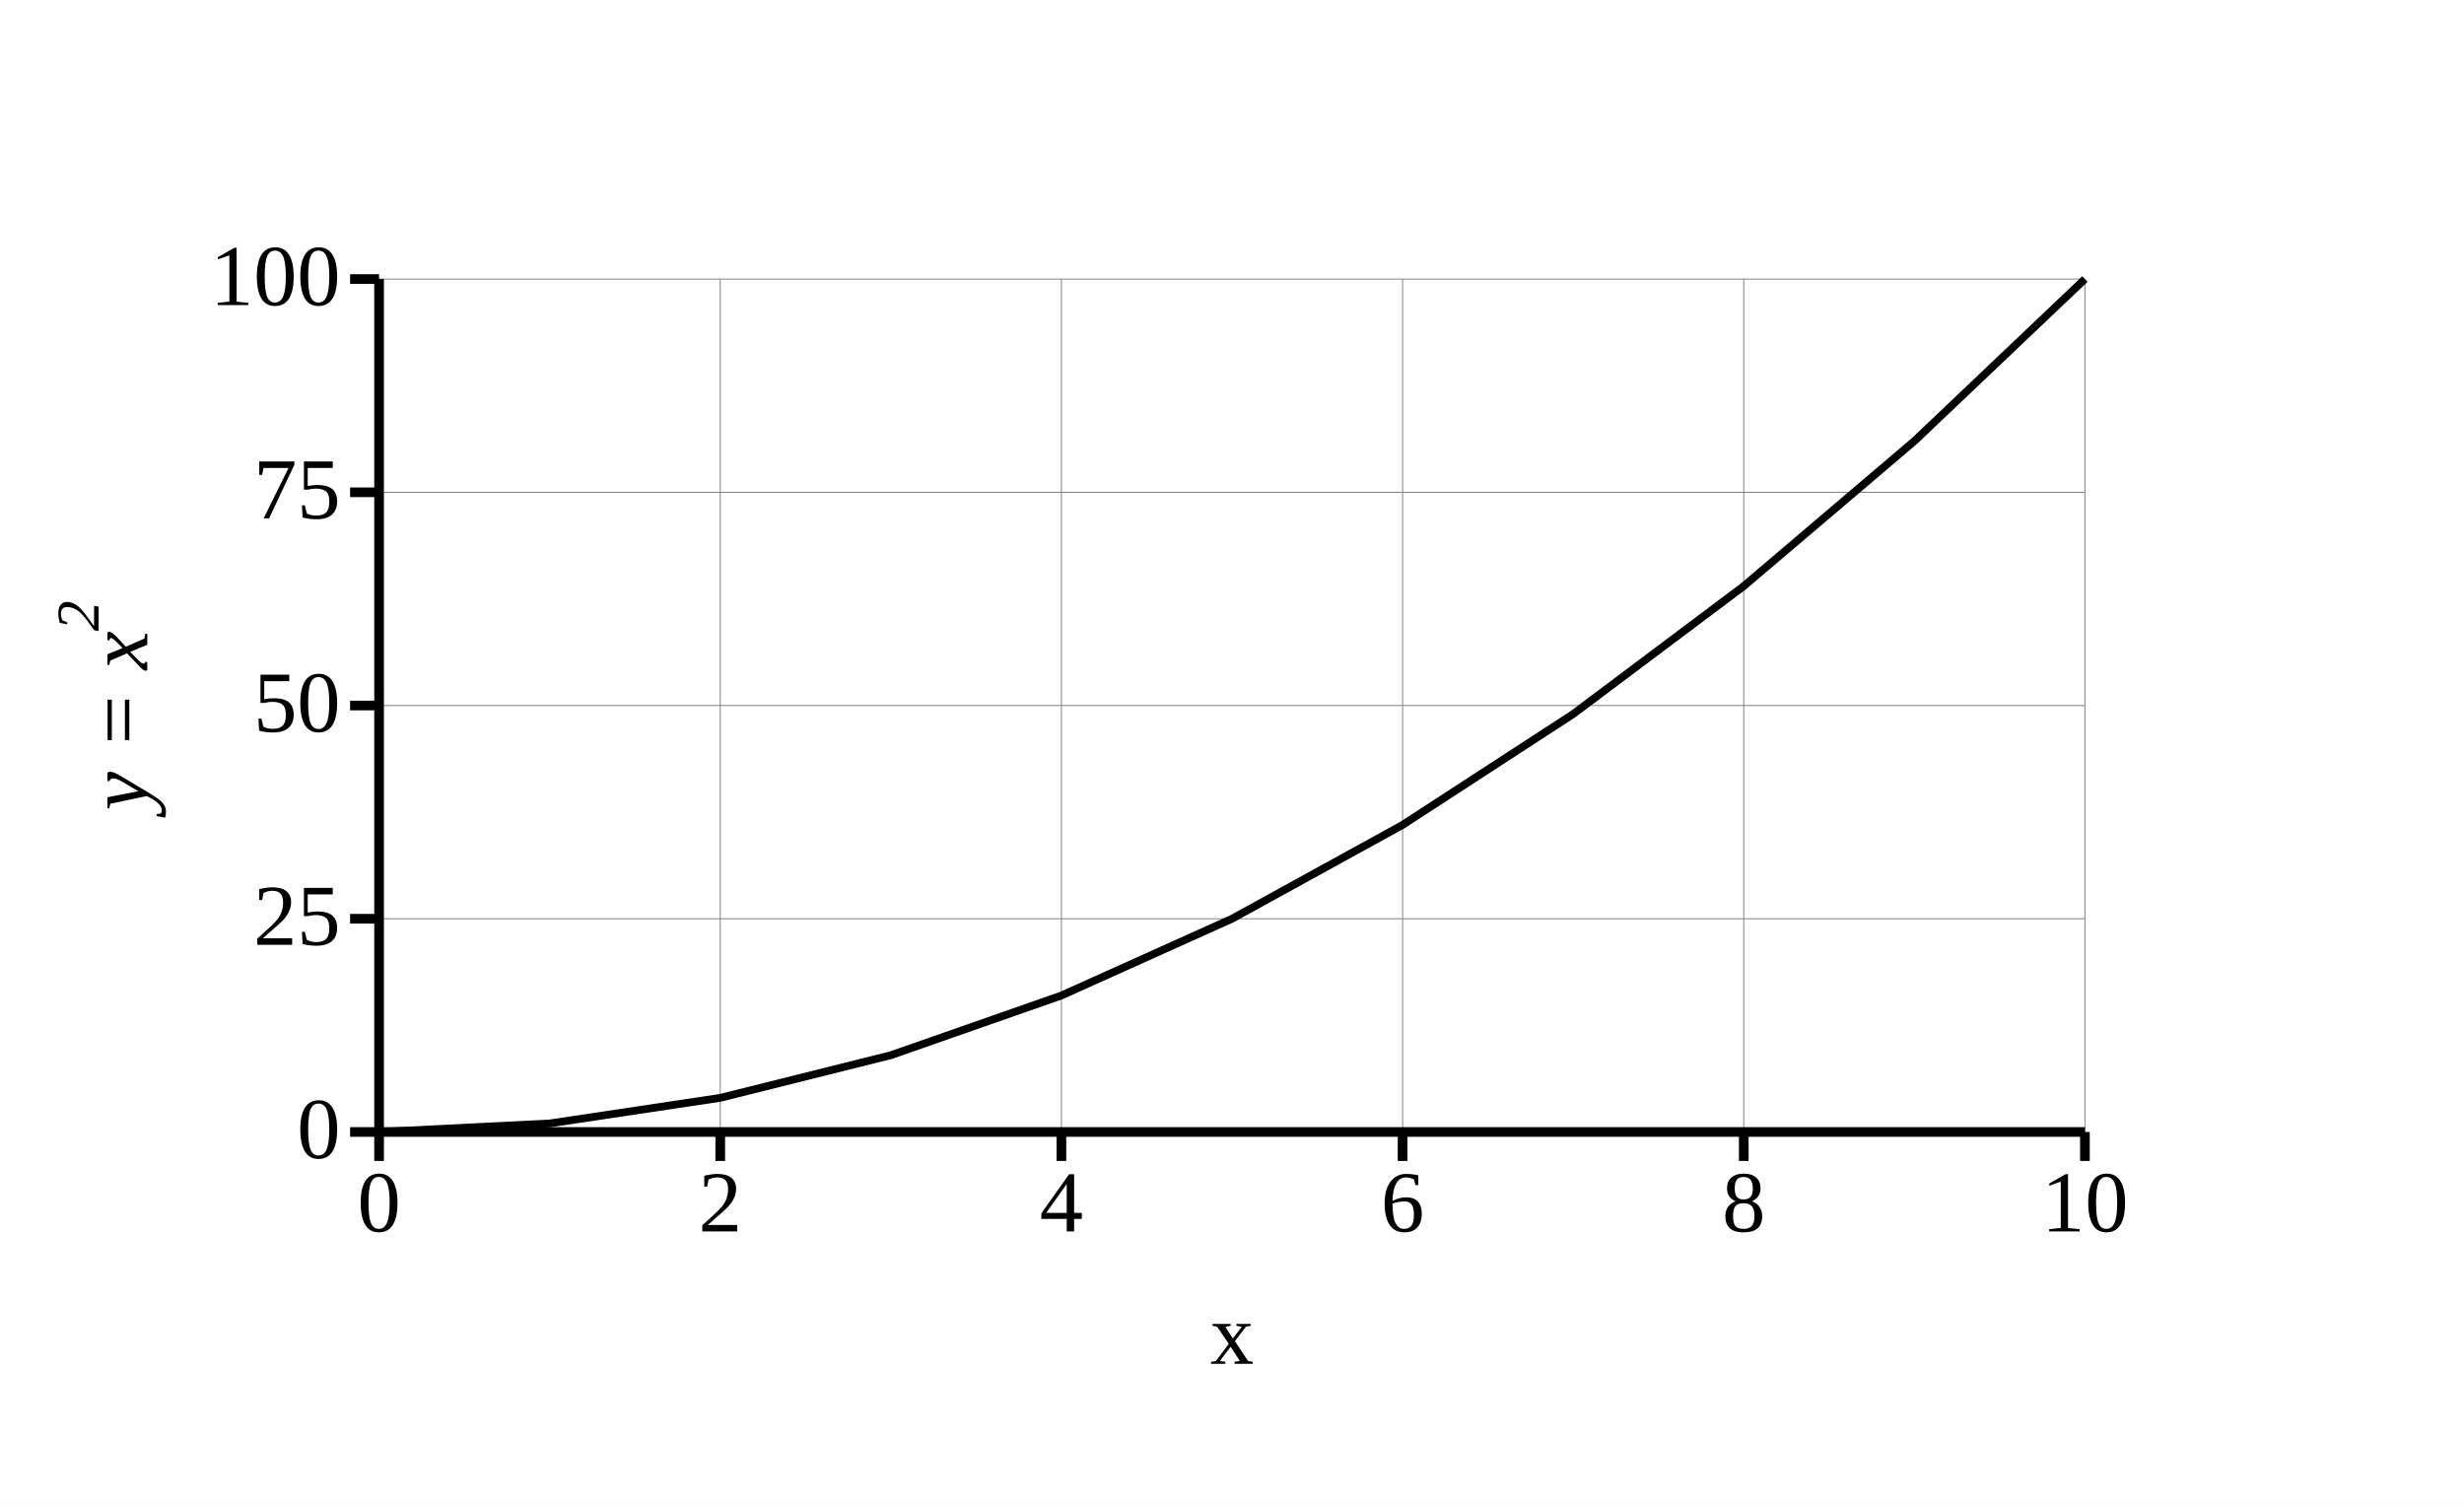
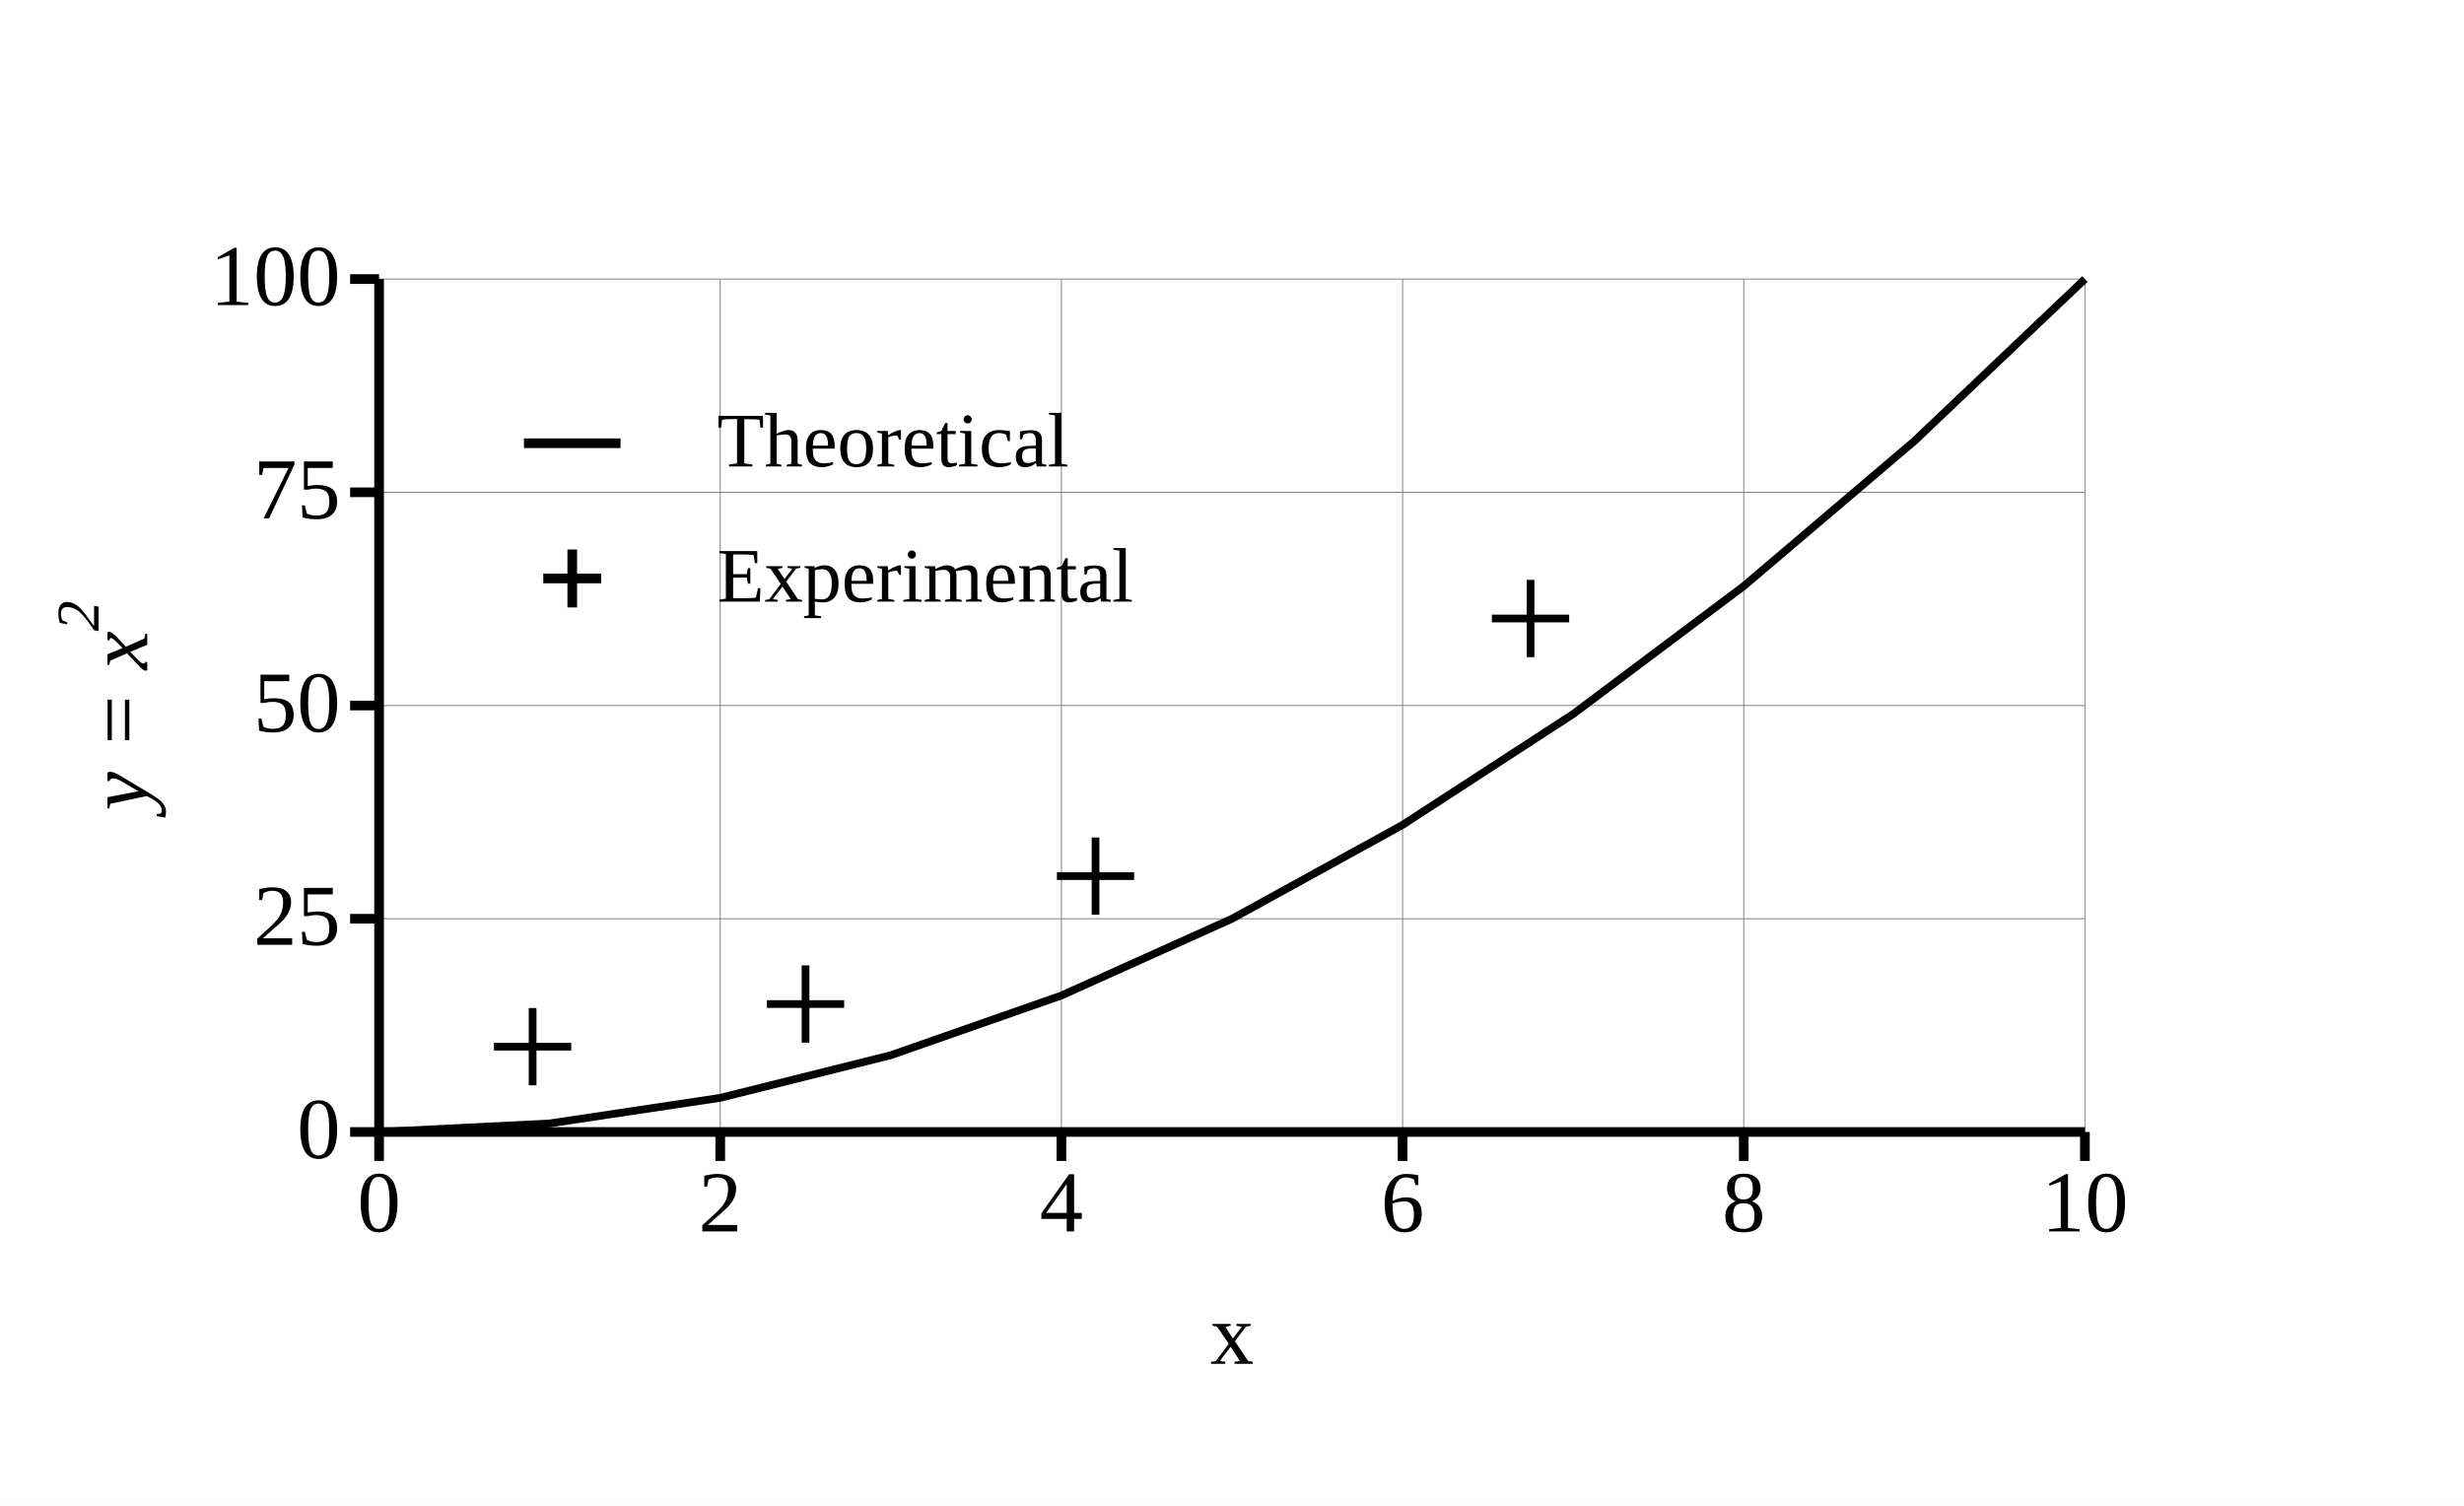
<svg xmlns="http://www.w3.org/2000/svg" width="255.118pt" height="155.906pt" viewBox="0 -155.906 255.118 155.906">
  <rect x="0" y="-155.906" width="255.118" height="155.906" fill="#ffffff" />
  <g transform="scale(1, -1)">
    <path d="M 39.249 38.704 L 215.869 38.704 " fill="none" stroke-width="0.1" stroke="#808080" />
    <path d="M 39.249 38.704 L 39.249 127.014 " fill="none" stroke-width="0.1" stroke="#808080" />
    <path d="M 74.573 38.704 L 74.573 127.014 " fill="none" stroke-width="0.1" stroke="#808080" />
    <path d="M 109.897 38.704 L 109.897 127.014 " fill="none" stroke-width="0.1" stroke="#808080" />
    <path d="M 145.221 38.704 L 145.221 127.014 " fill="none" stroke-width="0.1" stroke="#808080" />
    <path d="M 180.545 38.704 L 180.545 127.014 " fill="none" stroke-width="0.1" stroke="#808080" />
    <path d="M 215.869 38.704 L 215.869 127.014 " fill="none" stroke-width="0.1" stroke="#808080" />
    <path d="M 39.249 38.704 L 39.249 127.014 " fill="none" stroke-width="0.1" stroke="#808080" />
    <path d="M 39.249 38.704 L 215.869 38.704 " fill="none" stroke-width="0.1" stroke="#808080" />
    <path d="M 39.249 60.781 L 215.869 60.781 " fill="none" stroke-width="0.1" stroke="#808080" />
    <path d="M 39.249 82.859 L 215.869 82.859 " fill="none" stroke-width="0.1" stroke="#808080" />
    <path d="M 39.249 104.936 L 215.869 104.936 " fill="none" stroke-width="0.1" stroke="#808080" />
    <path d="M 39.249 127.014 L 215.869 127.014 " fill="none" stroke-width="0.1" stroke="#808080" />
    <path d="M 39.249 38.704 L 56.911 39.587 L 74.573 42.236 L 92.235 46.652 L 109.897 52.833 L 127.559 60.781 L 145.221 70.496 L 162.883 81.976 L 180.545 95.222 L 198.207 110.235 L 215.869 127.014 " fill="none" stroke-width="0.8" stroke="#000000" />
+     <polyline points="51.145,47.535 59.145,47.535 " fill="none" stroke="#000000" stroke-width="0.8" />
+     <polyline points="55.145,43.535 55.145,51.535 " fill="none" stroke="#000000" stroke-width="0.8" />
+     <polyline points="79.404,51.95 87.404,51.95 " fill="none" stroke="#000000" stroke-width="0.8" />
+     <polyline points="83.404,47.95 83.404,55.95 " fill="none" stroke="#000000" stroke-width="0.8" />
+     <polyline points="109.429,65.197 117.429,65.197 " fill="none" stroke="#000000" stroke-width="0.8" />
+     <polyline points="113.429,61.197 113.429,69.197 " fill="none" stroke="#000000" stroke-width="0.8" />
+     <polyline points="154.468,91.867 162.468,91.867 " fill="none" stroke="#000000" stroke-width="0.8" />
+     <polyline points="158.468,87.867 158.468,95.867 " fill="none" stroke="#000000" stroke-width="0.8" />
    <path d="M 39.249 38.704 L 215.869 38.704 " fill="none" stroke-width="1" stroke="#000000" />
    <path d="M 39.249 38.704 L 39.249 35.704 " fill="none" stroke-width="1" stroke="#000000" />
    <path d="M 74.573 38.704 L 74.573 35.704 " fill="none" stroke-width="1" stroke="#000000" />
    <path d="M 109.897 38.704 L 109.897 35.704 " fill="none" stroke-width="1" stroke="#000000" />
    <path d="M 145.221 38.704 L 145.221 35.704 " fill="none" stroke-width="1" stroke="#000000" />
    <path d="M 180.545 38.704 L 180.545 35.704 " fill="none" stroke-width="1" stroke="#000000" />
    <path d="M 215.869 38.704 L 215.869 35.704 " fill="none" stroke-width="1" stroke="#000000" />
    <text x="39.249" y="-28.404" transform="scale(1, -1)" text-anchor="middle" fill="#000000" font-size="9" font-family="'Times New Roman', Times, 'Liberation Serif', 'Nimbus Roman', serif" font-style="normal" font-weight="normal">0</text>
    <text x="74.573" y="-28.404" transform="scale(1, -1)" text-anchor="middle" fill="#000000" font-size="9" font-family="'Times New Roman', Times, 'Liberation Serif', 'Nimbus Roman', serif" font-style="normal" font-weight="normal">2</text>
    <text x="109.897" y="-28.404" transform="scale(1, -1)" text-anchor="middle" fill="#000000" font-size="9" font-family="'Times New Roman', Times, 'Liberation Serif', 'Nimbus Roman', serif" font-style="normal" font-weight="normal">4</text>
    <text x="145.221" y="-28.404" transform="scale(1, -1)" text-anchor="middle" fill="#000000" font-size="9" font-family="'Times New Roman', Times, 'Liberation Serif', 'Nimbus Roman', serif" font-style="normal" font-weight="normal">6</text>
    <text x="180.545" y="-28.404" transform="scale(1, -1)" text-anchor="middle" fill="#000000" font-size="9" font-family="'Times New Roman', Times, 'Liberation Serif', 'Nimbus Roman', serif" font-style="normal" font-weight="normal">8</text>
    <text x="215.869" y="-28.404" transform="scale(1, -1)" text-anchor="middle" fill="#000000" font-size="9" font-family="'Times New Roman', Times, 'Liberation Serif', 'Nimbus Roman', serif" font-style="normal" font-weight="normal">10</text>
    <text x="127.559" y="-14.704" transform="scale(1, -1)" text-anchor="middle" fill="#000000" font-size="9" font-family="'Times New Roman', Times, 'Liberation Serif', 'Nimbus Roman', serif" font-style="normal" font-weight="normal">x</text>
    <path d="M 39.249 38.704 L 39.249 127.014 " fill="none" stroke-width="1" stroke="#000000" />
    <path d="M 39.249 38.704 L 36.249 38.704 " fill="none" stroke-width="1" stroke="#000000" />
    <path d="M 39.249 60.781 L 36.249 60.781 " fill="none" stroke-width="1" stroke="#000000" />
    <path d="M 39.249 82.859 L 36.249 82.859 " fill="none" stroke-width="1" stroke="#000000" />
    <path d="M 39.249 104.936 L 36.249 104.936 " fill="none" stroke-width="1" stroke="#000000" />
    <path d="M 39.249 127.014 L 36.249 127.014 " fill="none" stroke-width="1" stroke="#000000" />
    <text x="35.249" y="-36.004" transform="scale(1, -1)" text-anchor="end" fill="#000000" font-size="9" font-family="'Times New Roman', Times, 'Liberation Serif', 'Nimbus Roman', serif" font-style="normal" font-weight="normal">0</text>
    <text x="35.249" y="-58.081" transform="scale(1, -1)" text-anchor="end" fill="#000000" font-size="9" font-family="'Times New Roman', Times, 'Liberation Serif', 'Nimbus Roman', serif" font-style="normal" font-weight="normal">25</text>
    <text x="35.249" y="-80.159" transform="scale(1, -1)" text-anchor="end" fill="#000000" font-size="9" font-family="'Times New Roman', Times, 'Liberation Serif', 'Nimbus Roman', serif" font-style="normal" font-weight="normal">50</text>
    <text x="35.249" y="-102.236" transform="scale(1, -1)" text-anchor="end" fill="#000000" font-size="9" font-family="'Times New Roman', Times, 'Liberation Serif', 'Nimbus Roman', serif" font-style="normal" font-weight="normal">75</text>
    <text x="35.249" y="-124.314" transform="scale(1, -1)" text-anchor="end" fill="#000000" font-size="9" font-family="'Times New Roman', Times, 'Liberation Serif', 'Nimbus Roman', serif" font-style="normal" font-weight="normal">100</text>
    <g>
      <g transform="rotate(90, 15.24894, 82.85887)">
        <text x="4.39" y="-82.859" transform="scale(1, -1)" text-anchor="start" fill="#000000" font-size="9" font-family="'Times New Roman', Times, 'Liberation Serif', 'Nimbus Roman', serif" font-style="italic" font-weight="normal">y = x</text>
        <text x="22.957" y="-87.899" transform="scale(1, -1)" text-anchor="start" fill="#000000" font-size="6.3" font-family="'Times New Roman', Times, 'Liberation Serif', 'Nimbus Roman', serif" font-style="italic" font-weight="normal">2</text>
      </g>
    </g>
+     <path d="M 54.249 110.014 L 64.249 110.014 " fill="none" stroke-width="1" stroke="#000000" />
+     <text x="74.249" y="-107.614" transform="scale(1, -1)" text-anchor="start" fill="#000000" font-size="8" font-family="'Times New Roman', Times, 'Liberation Serif', 'Nimbus Roman', serif" font-style="normal" font-weight="normal">Theoretical</text>
+     <polyline points="56.249,96.014 62.249,96.014 " fill="none" stroke="#000000" stroke-width="1" />
+     <polyline points="59.249,93.014 59.249,99.014 " fill="none" stroke="#000000" stroke-width="1" />
+     <text x="74.249" y="-93.614" transform="scale(1, -1)" text-anchor="start" fill="#000000" font-size="8" font-family="'Times New Roman', Times, 'Liberation Serif', 'Nimbus Roman', serif" font-style="normal" font-weight="normal">Experimental</text>
  </g>
</svg>
